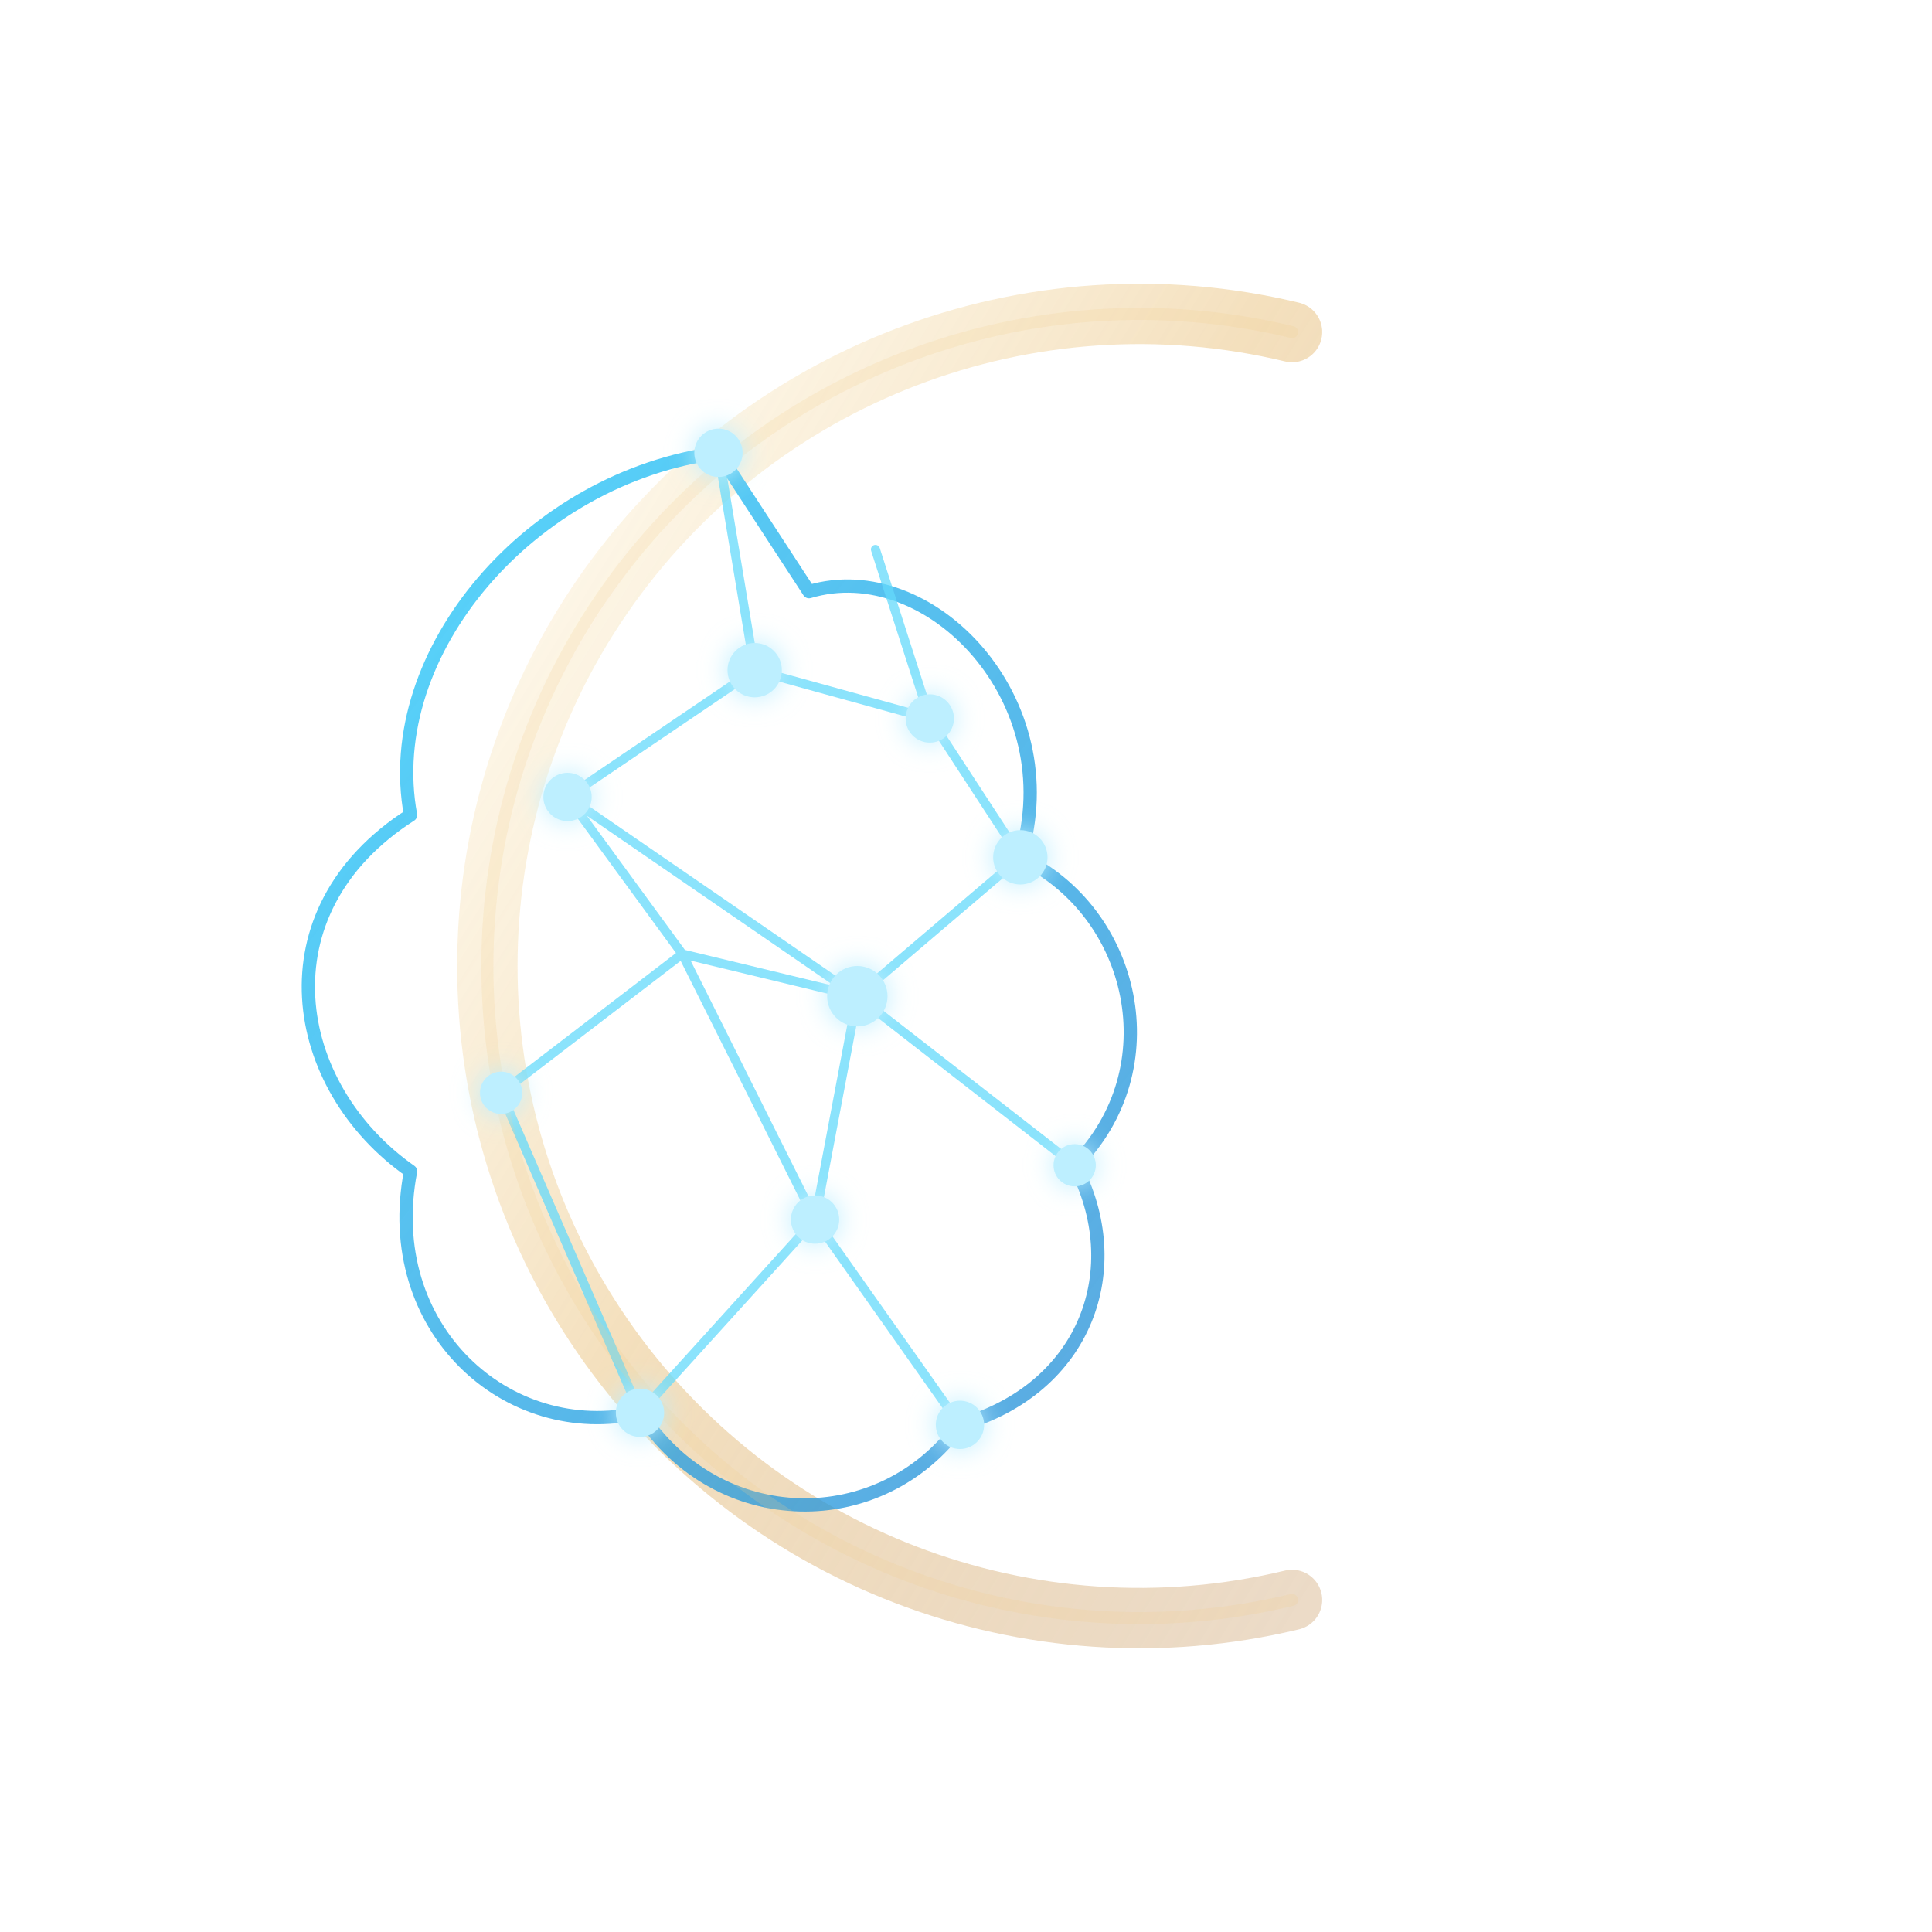
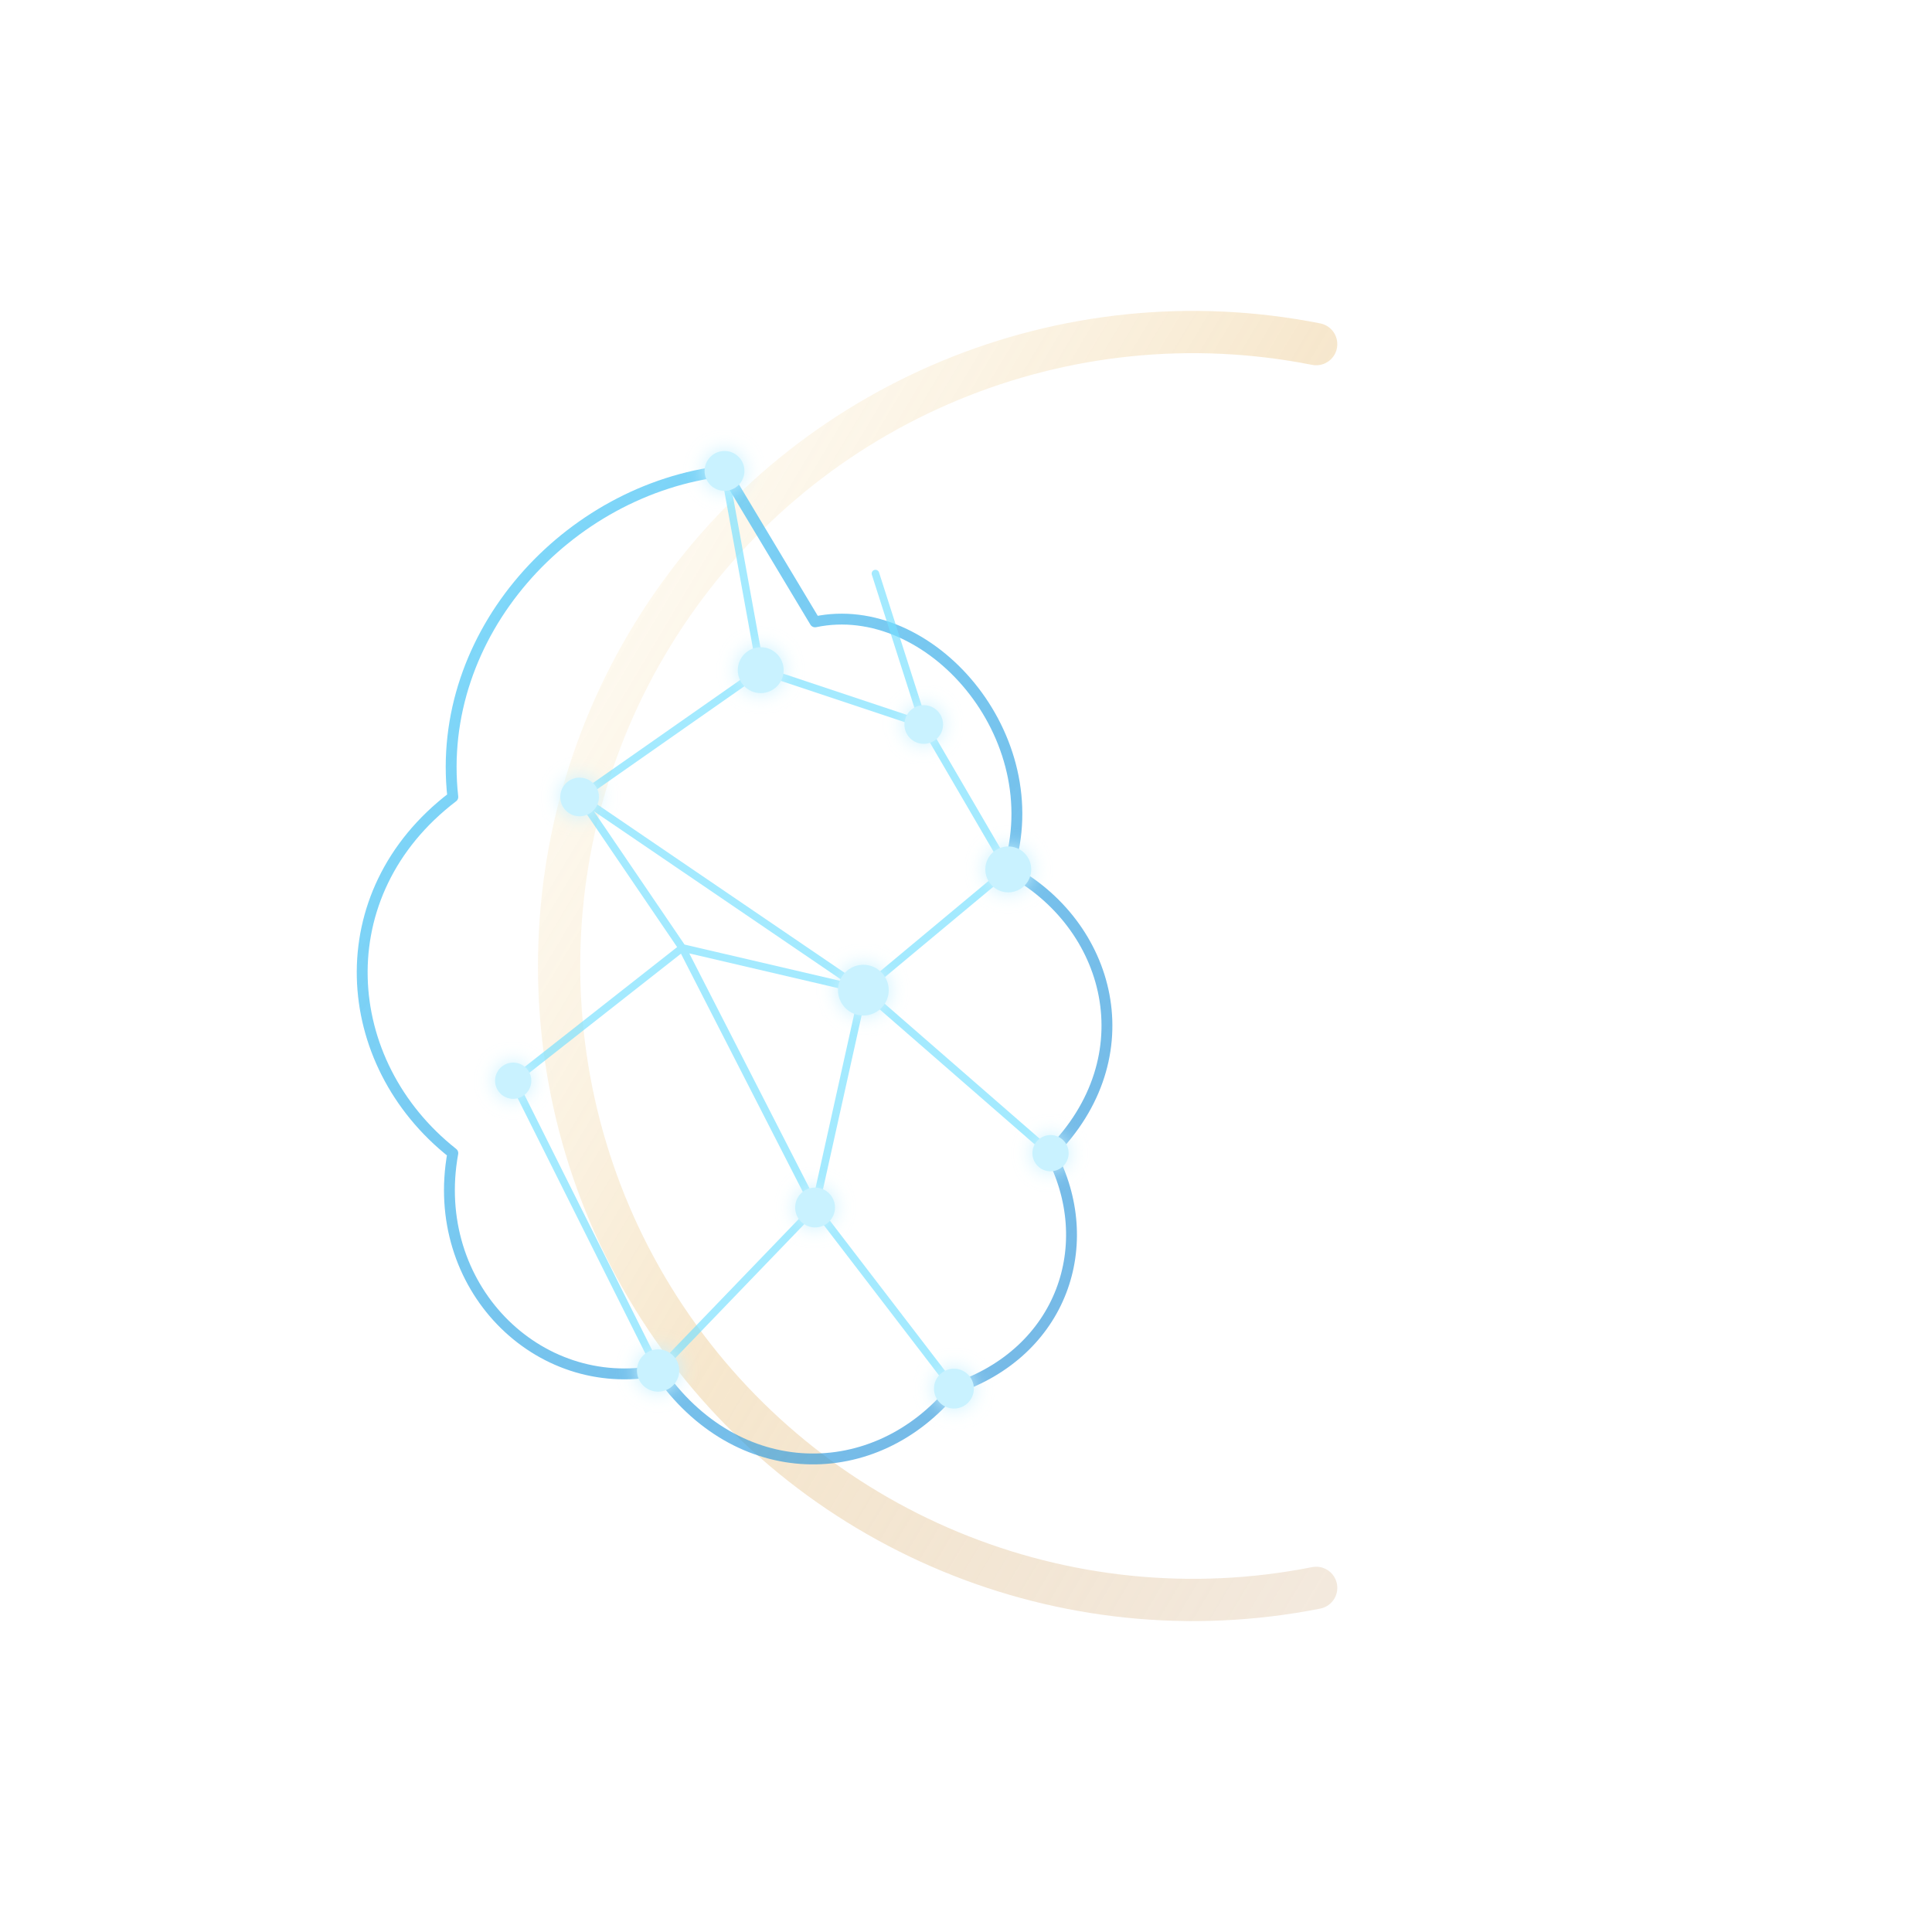
<svg xmlns="http://www.w3.org/2000/svg" viewBox="0 0 320 320">
  <defs>
    <linearGradient id="gold" x1="0" y1="0" x2="1" y2="1">
-       <stop stop-color="#fff0c7" stop-opacity=".28" />
-       <stop offset=".48" stop-color="#e7bb70" stop-opacity=".58" />
-       <stop offset="1" stop-color="#bb813c" stop-opacity=".36" />
+       <stop stop-color="#fff0c7" stop-opacity=".18" />
+       <stop offset=".5" stop-color="#e7bb70" stop-opacity=".48" />
+       <stop offset="1" stop-color="#bb813c" stop-opacity=".24" />
    </linearGradient>
    <linearGradient id="blue" x1="0" y1="0" x2="1" y2="1">
-       <stop stop-color="#50d9ff" stop-opacity=".95" />
-       <stop offset="1" stop-color="#1685d3" stop-opacity=".7" />
+       <stop stop-color="#74ddff" stop-opacity=".88" />
+       <stop offset="1" stop-color="#1685d3" stop-opacity=".58" />
    </linearGradient>
    <filter id="glow" x="-50%" y="-50%" width="200%" height="200%">
-       <feGaussianBlur stdDeviation="2.2" result="b" />
+       <feGaussianBlur stdDeviation="1.5" result="b" />
      <feMerge>
        <feMergeNode in="b" />
        <feMergeNode in="SourceGraphic" />
      </feMerge>
    </filter>
  </defs>
  <g fill="none" stroke-linecap="round" stroke-linejoin="round">
-     <path d="M214 55 A108 108 0 1 0 214 265" stroke="url(#gold)" stroke-width="10" stroke-opacity=".8" />
-     <path d="M119 75 C88 79 63 108 68 135 C43 151 48 180 68 194 C63 220 84 239 106 234 C119 254 146 254 159 236 C180 230 187 210 178 193 C194 177 188 151 169 142 C177 116 154 92 134 98 Z" stroke="url(#blue)" stroke-width="2.2" />
-     <path d="M119 75 L125 111 L94 132 L113 158 L83 181 L106 234 M125 111 L154 119 L169 142 L142 165 L178 193 M94 132 L142 165 L113 158 L135 202 L159 236 M83 181 L113 158 M154 119 L145 91 M142 165 L135 202 L106 234 M142 165 L169 142" stroke="#64d9fa" stroke-opacity=".75" stroke-width="1.5" />
-     <path d="M214 55 A108 108 0 1 0 214 265" stroke="#f3cf8d" stroke-opacity=".2" stroke-width="2" />
+     <path d="M218 57 A105 105 0 1 0 218 263" stroke="url(#gold)" stroke-width="7" stroke-opacity=".72" />
+     <path d="M120 78 C94 81 72 105 75 132 C54 148 56 176 75 191 C71 213 89 231 109 227 C122 246 145 246 158 230 C176 224 182 206 174 191 C190 175 184 153 167 144 C174 122 154 99 135 103 Z" stroke="url(#blue)" stroke-width="1.8" />
+     <path d="M120 78 L126 111 L96 132 L113 157 L85 179 L109 227 M126 111 L153 120 L167 144 L143 164 L174 191 M96 132 L143 164 L113 157 L135 200 L158 230 M85 179 L113 157 M153 120 L145 95 M143 164 L135 200 L109 227 M143 164 L167 144" stroke="#75dfff" stroke-opacity=".66" stroke-width="1.25" />
  </g>
-   <g fill="#bdefff" filter="url(#glow)">
-     <circle cx="119" cy="75" r="4" />
-     <circle cx="125" cy="111" r="4.5" />
-     <circle cx="154" cy="119" r="4" />
-     <circle cx="169" cy="142" r="4.5" />
-     <circle cx="142" cy="165" r="5" />
-     <circle cx="178" cy="193" r="3.5" />
-     <circle cx="135" cy="202" r="4" />
-     <circle cx="106" cy="234" r="4" />
-     <circle cx="83" cy="181" r="3.5" />
-     <circle cx="94" cy="132" r="4" />
-     <circle cx="159" cy="236" r="4" />
+   <g fill="#c9f2ff" filter="url(#glow)">
+     <circle cx="120" cy="78" r="3.3" />
+     <circle cx="126" cy="111" r="3.8" />
+     <circle cx="153" cy="120" r="3.2" />
+     <circle cx="167" cy="144" r="3.8" />
+     <circle cx="143" cy="164" r="4.2" />
+     <circle cx="174" cy="191" r="3" />
+     <circle cx="135" cy="200" r="3.3" />
+     <circle cx="109" cy="227" r="3.5" />
+     <circle cx="85" cy="179" r="3" />
+     <circle cx="96" cy="132" r="3.2" />
+     <circle cx="158" cy="230" r="3.3" />
  </g>
</svg>
